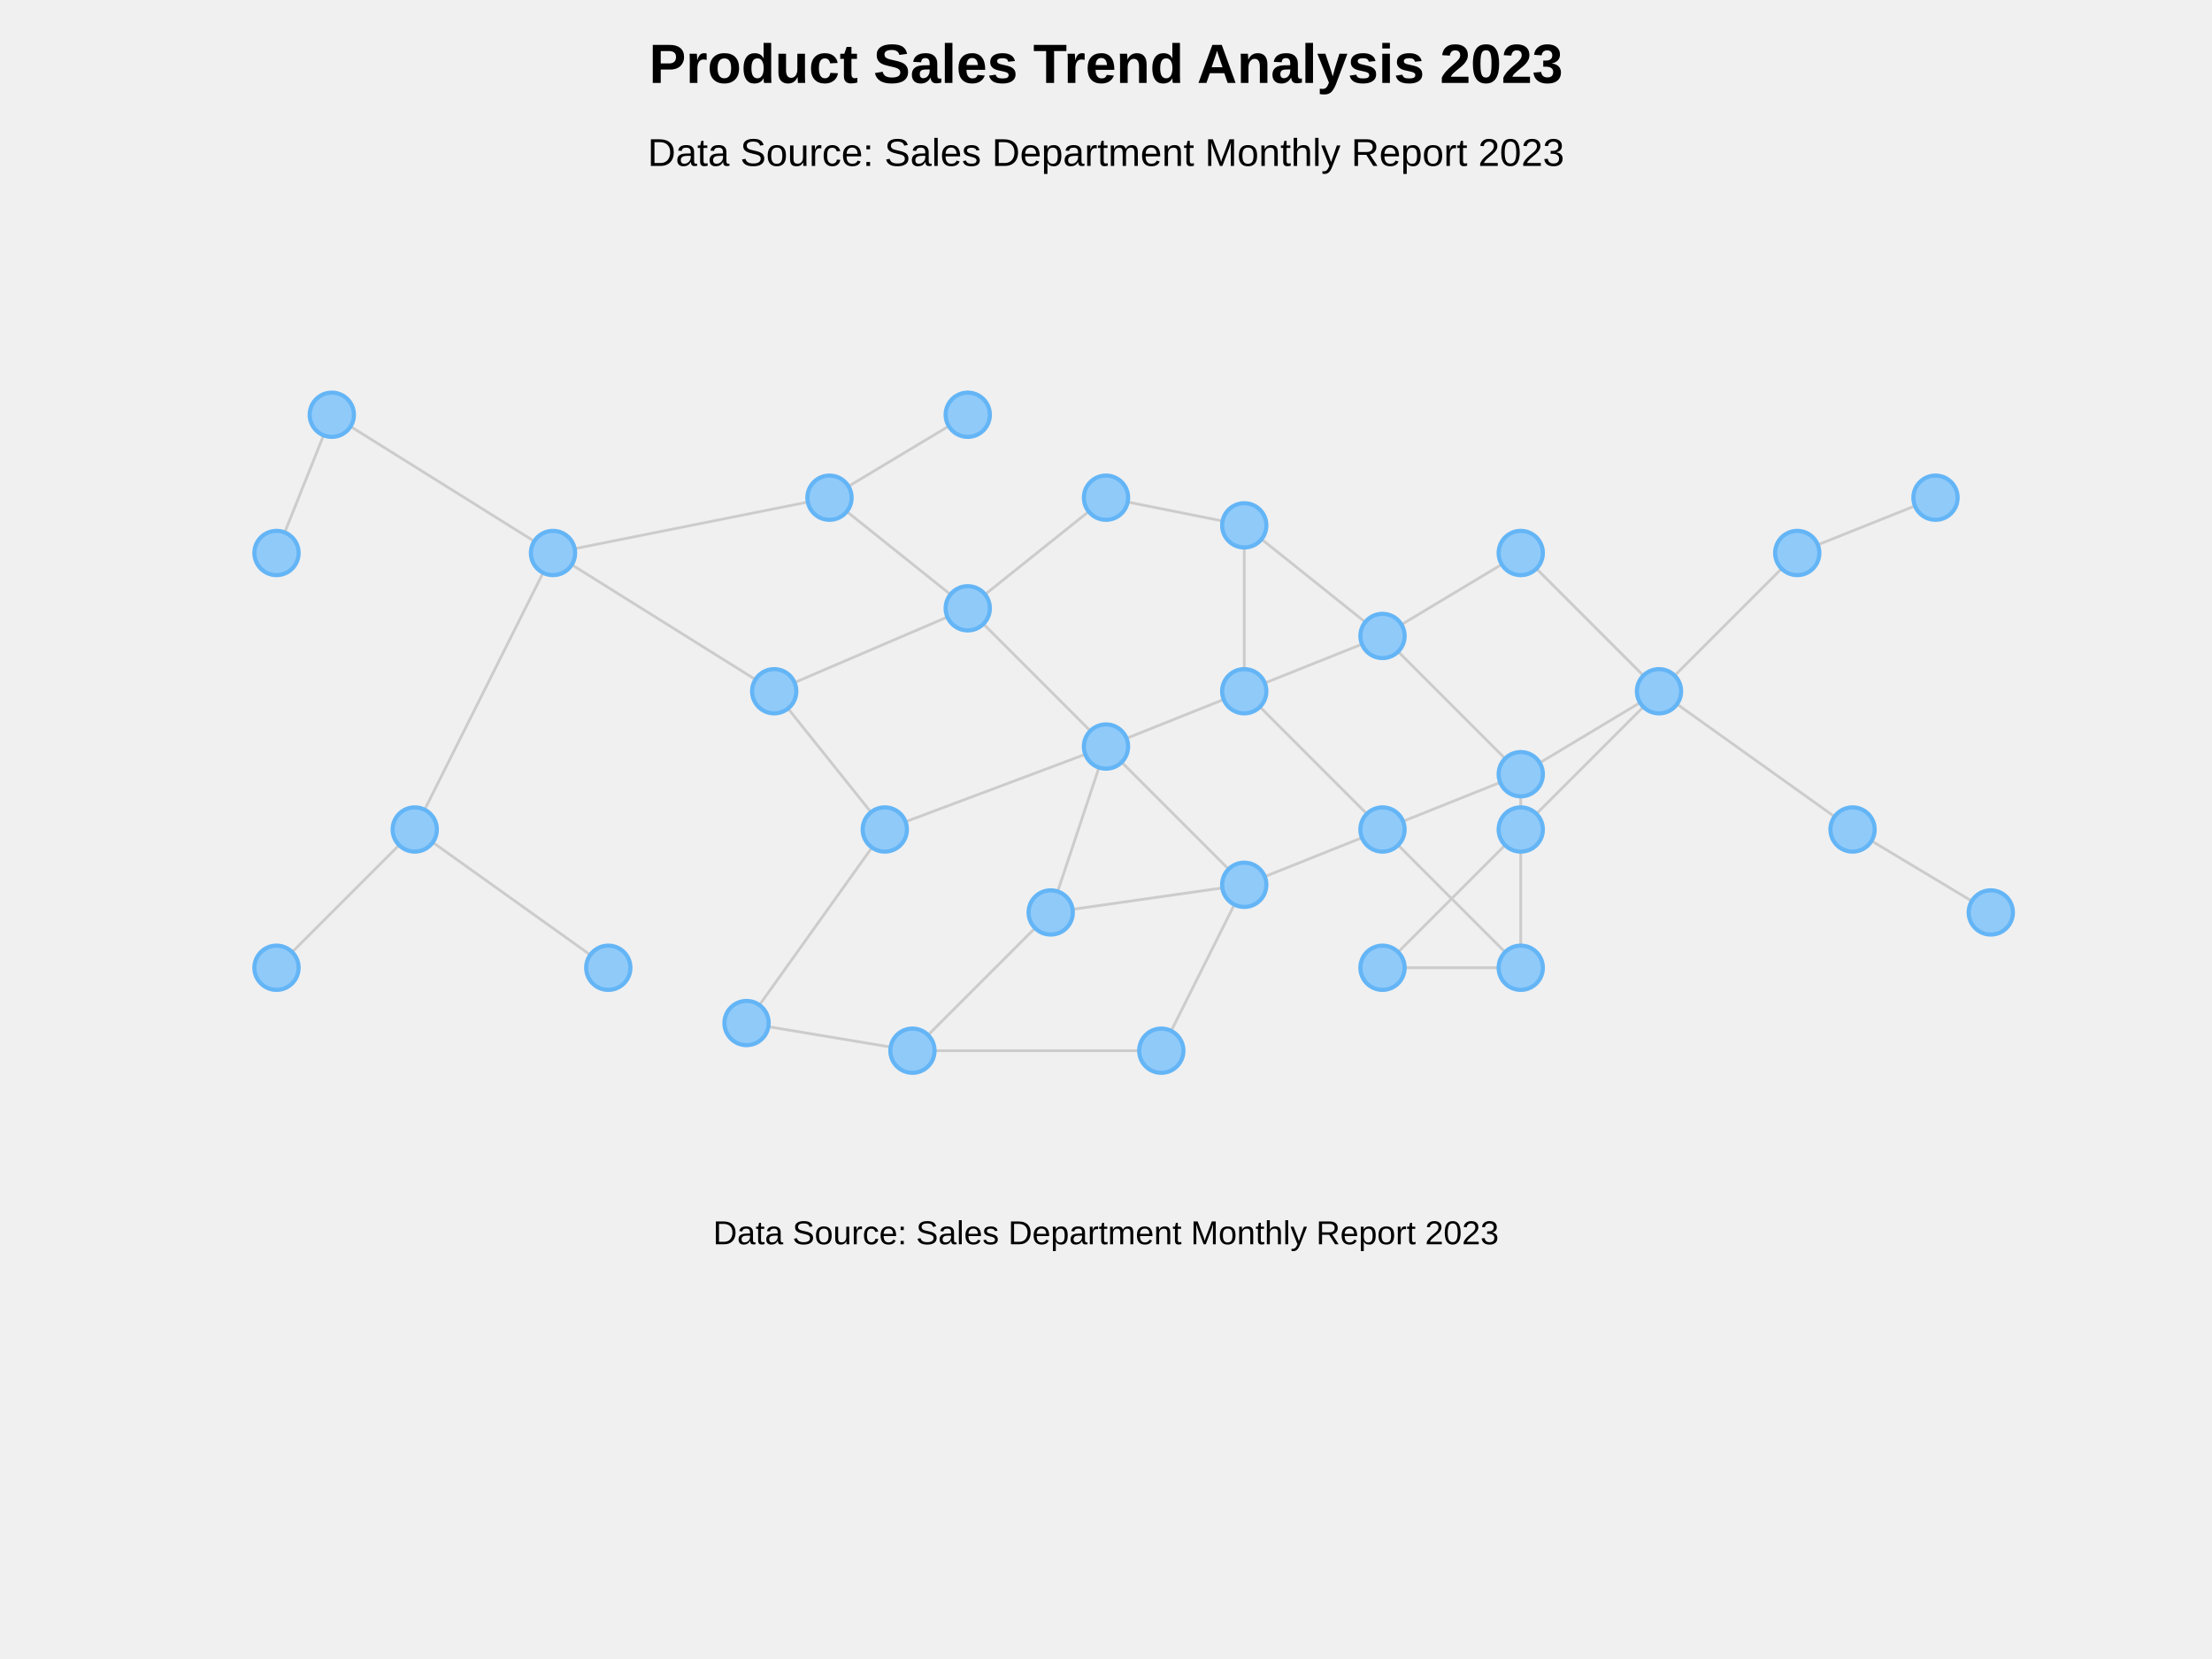
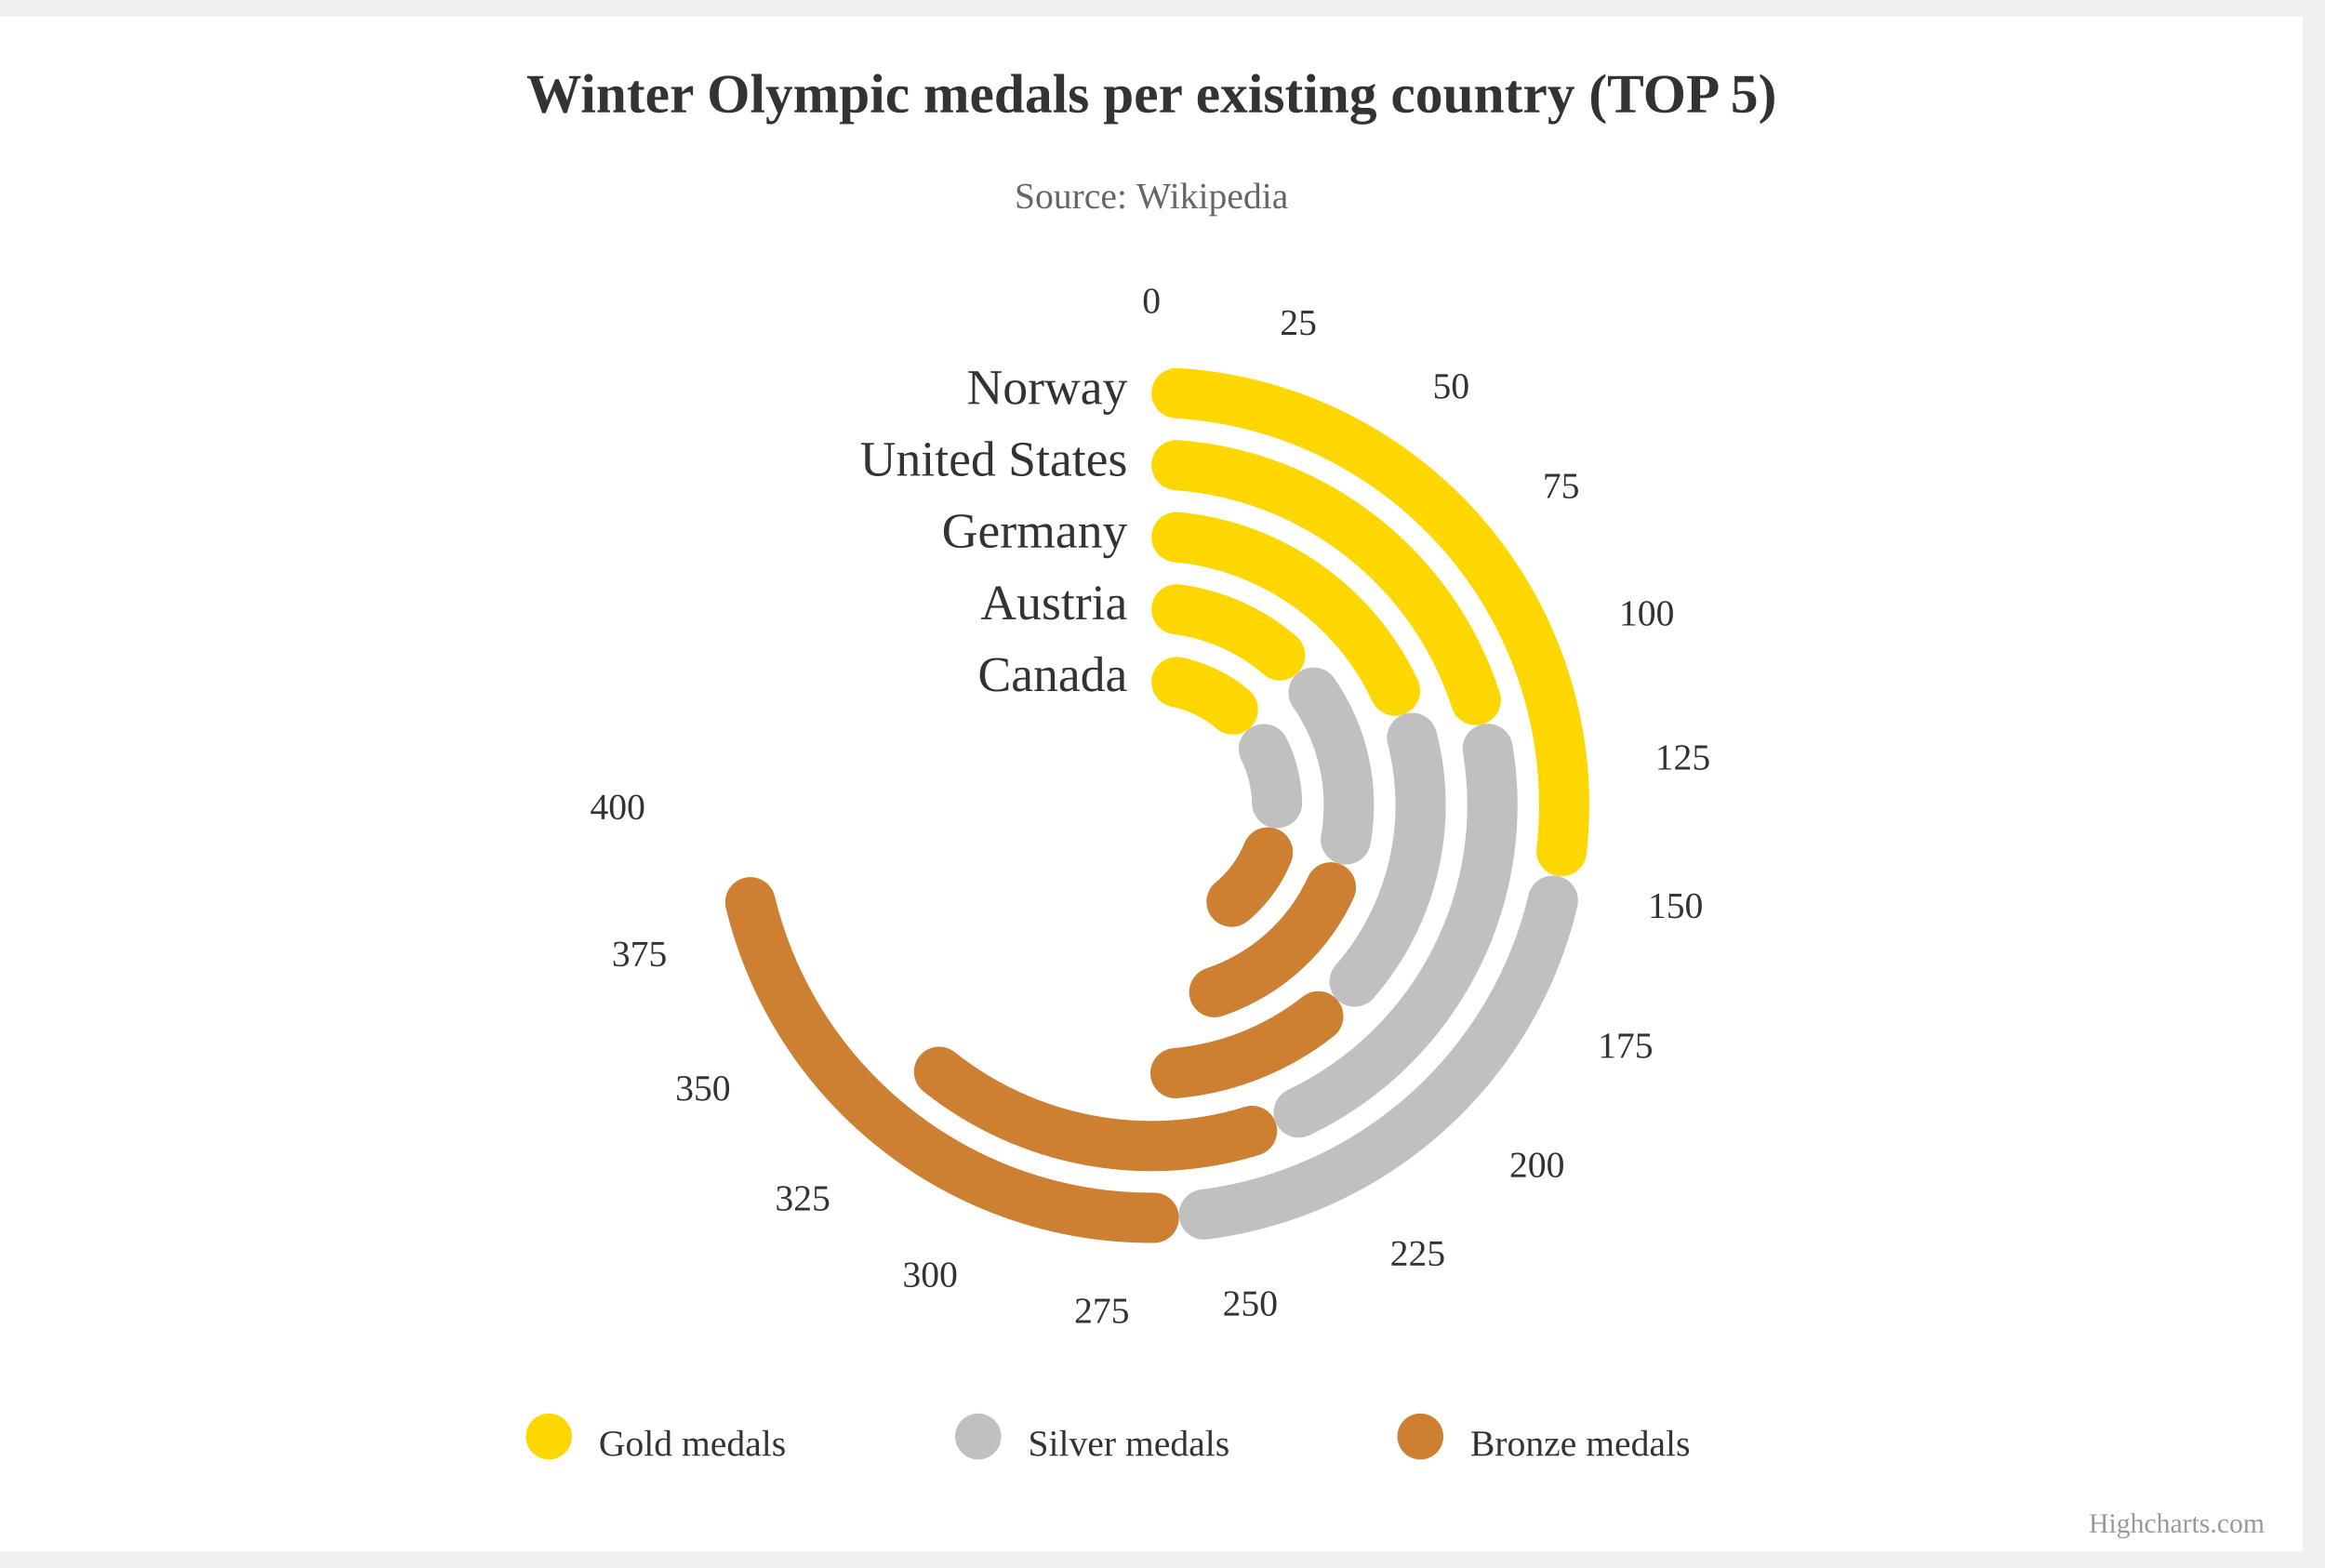
- <svg xmlns="http://www.w3.org/2000/svg" height="600" id="svg" tag_name="svg" version="1.1" width="800">
-   <text font-family="Arial" font-size="20" font-weight="bold" id="text_2" tag_name="svg/text_2" text-anchor="middle" x="400" y="30">
-     Product Sales Trend Analysis 2023
+ <svg xmlns="http://www.w3.org/2000/svg" aria-hidden="false" aria-label="Interactive chart" class="highcharts-root" height="400" style="font-family: -apple-system, BlinkMacSystemFont, ">Segoe UI", Roboto, Helvetica, Arial, "Apple Color Emoji", "Segoe UI Emoji", "Segoe UI Symbol", sans-serif; font-size: 1rem;" version="1.1" viewBox="0 0 600 400" width="600" id="svg" tag_name="svg"&gt;
+   <defs aria-hidden="true" id="defs" tag_name="svg/defs">
+     <filter id="filter" tag_name="svg/defs/filter">
+       <fedropshadow dx="1" dy="1" flood-color="#000000" flood-opacity="0.75" id="fedropshadow" stdDeviation="2.5" tag_name="svg/defs/filter/fedropshadow" />
+     </filter>
+     <clippath id="clipPath_3" tag_name="svg/defs/clipPath_3">
+       <rect fill="none" height="440.608" id="rect_7" tag_name="svg/defs/clipPath_3/rect_7" width="93.5" x="0" y="0" />
+     </clippath>
+     <clippath id="clipPath_2" tag_name="svg/defs/clipPath_2">
+       <path d="M 406.875 137.5 A 116.875 116.875 0 1 1 406.875 137.5 M 313.375 137.5 A 23.375 23.375 0 1 0 313.375 137.5" fill="none" id="path_43" tag_name="svg/defs/clipPath_2/path_43" />
+     </clippath>
+     <clippath id="clipPath_1" tag_name="svg/defs/clipPath_1">
+       <path d="M 406.875 137.5 A 116.875 116.875 0 1 1 406.875 137.5 M 313.375 137.5 A 23.375 23.375 0 1 0 313.375 137.5" fill="none" id="path_42" tag_name="svg/defs/clipPath_1/path_42" />
+     </clippath>
+     <clippath id="clipPath" tag_name="svg/defs/clipPath">
+       <path d="M 406.875 137.5 A 116.875 116.875 0 1 1 406.875 137.5 M 313.375 137.5 A 23.375 23.375 0 1 0 313.375 137.5" fill="none" id="path_41" tag_name="svg/defs/clipPath/path_41" />
+     </clippath>
+   </defs>
+   <rect aria-hidden="true" class="highcharts-background" fill="#ffffff" filter="none" height="400" id="rect_6" rx="0" ry="0" tag_name="svg/rect_6" width="600" x="0" y="0" />
+   <rect aria-hidden="true" class="highcharts-plot-background" fill="none" filter="none" height="275" id="rect_5" tag_name="svg/rect_5" width="580" x="10" y="68" />
+   <g aria-hidden="true" class="highcharts-pane-group" data-z-index="0" id="g_19" tag_name="svg/g_19" />
+   <g aria-hidden="true" class="highcharts-grid highcharts-xaxis-grid highcharts-radial-axis-grid" data-z-index="1" id="g_18" tag_name="svg/g_18">
+     <path class="highcharts-grid-line" d="M 300 107.325 A 98.175 98.175 0 1 1 201.825 205.5 M 300 205.5 A 0 0 0 1 0 300 205.5" data-z-index="1" fill="none" id="path_40" opacity="1" stroke="#e6e6e6" stroke-dasharray="none" stroke-width="0" tag_name="svg/g_18/path_40" />
+     <path class="highcharts-grid-line" d="M 300 126.025 A 79.475 79.475 0 1 1 220.525 205.5 M 300 205.5 A 0 0 0 1 0 300 205.5" data-z-index="1" fill="none" id="path_39" opacity="1" stroke="#e6e6e6" stroke-dasharray="none" stroke-width="0" tag_name="svg/g_18/path_39" />
+     <path class="highcharts-grid-line" d="M 300 144.725 A 60.775 60.775 0 1 1 239.225 205.5 M 300 205.5 A 0 0 0 1 0 300 205.5" data-z-index="1" fill="none" id="path_38" opacity="1" stroke="#e6e6e6" stroke-dasharray="none" stroke-width="0" tag_name="svg/g_18/path_38" />
+     <path class="highcharts-grid-line" d="M 300 163.425 A 42.075 42.075 0 1 1 257.925 205.5 M 300 205.5 A 0 0 0 1 0 300 205.5" data-z-index="1" fill="none" id="path_37" opacity="1" stroke="#e6e6e6" stroke-dasharray="none" stroke-width="0" tag_name="svg/g_18/path_37" />
+     <path class="highcharts-grid-line" d="M 300 182.125 A 23.375 23.375 0 1 1 276.625 205.5 M 300 205.5 A 0 0 0 1 0 300 205.5" data-z-index="1" fill="none" id="path_36" opacity="1" stroke="#e6e6e6" stroke-dasharray="none" stroke-width="0" tag_name="svg/g_18/path_36" />
+     <path class="highcharts-grid-line" d="M 300 182.125 A 23.375 23.375 0 1 1 276.625 205.5 M 300 205.5 A 0 0 0 1 0 300 205.5" data-z-index="1" fill="none" id="path_35" opacity="1" stroke="#e6e6e6" stroke-dasharray="none" stroke-width="0" tag_name="svg/g_18/path_35" />
+     <path class="highcharts-grid-line" d="M 300 88.625 A 116.875 116.875 0 1 1 183.125 205.5 M 300 205.5 A 0 0 0 1 0 300 205.5" data-z-index="1" fill="none" id="path_34" opacity="1" stroke="#e6e6e6" stroke-dasharray="none" stroke-width="0" tag_name="svg/g_18/path_34" />
+   </g>
+   <g aria-hidden="true" class="highcharts-grid highcharts-yaxis-grid highcharts-radial-axis-grid" data-z-index="1" id="g_17" tag_name="svg/g_17">
+     <path class="highcharts-grid-line" d="M 300 182.125 L 300 88.625" data-z-index="1" fill="none" id="path_33" opacity="1" stroke="#e6e6e6" stroke-dasharray="none" stroke-width="0" tag_name="svg/g_17/path_33" />
+     <path class="highcharts-grid-line" d="M 306.785 183.132 L 333.927 93.658" data-z-index="1" fill="none" id="path_32" opacity="1" stroke="#e6e6e6" stroke-dasharray="none" stroke-width="0" tag_name="svg/g_17/path_32" />
+     <path class="highcharts-grid-line" d="M 312.986 186.064 L 364.932 108.322" data-z-index="1" fill="none" id="path_31" opacity="1" stroke="#e6e6e6" stroke-dasharray="none" stroke-width="0" tag_name="svg/g_17/path_31" />
+     <path class="highcharts-grid-line" d="M 318.069 190.671 L 390.346 131.355" data-z-index="1" fill="none" id="path_30" opacity="1" stroke="#e6e6e6" stroke-dasharray="none" stroke-width="0" tag_name="svg/g_17/path_30" />
+     <path class="highcharts-grid-line" d="M 321.596 196.555 L 407.978 160.774" data-z-index="1" fill="none" id="path_29" opacity="1" stroke="#e6e6e6" stroke-dasharray="none" stroke-width="0" tag_name="svg/g_17/path_29" />
+     <path class="highcharts-grid-line" d="M 323.262 203.209 L 416.312 194.044" data-z-index="1" fill="none" id="path_28" opacity="1" stroke="#e6e6e6" stroke-dasharray="none" stroke-width="0" tag_name="svg/g_17/path_28" />
+     <path class="highcharts-grid-line" d="M 322.926 210.06 L 414.629 228.301" data-z-index="1" fill="none" id="path_27" opacity="1" stroke="#e6e6e6" stroke-dasharray="none" stroke-width="0" tag_name="svg/g_17/path_27" />
+     <path class="highcharts-grid-line" d="M 320.615 216.519 L 403.075 260.594" data-z-index="1" fill="none" id="path_26" opacity="1" stroke="#e6e6e6" stroke-dasharray="none" stroke-width="0" tag_name="svg/g_17/path_26" />
+     <path class="highcharts-grid-line" d="M 316.529 222.029 L 382.643 288.143" data-z-index="1" fill="none" id="path_25" opacity="1" stroke="#e6e6e6" stroke-dasharray="none" stroke-width="0" tag_name="svg/g_17/path_25" />
+     <path class="highcharts-grid-line" d="M 311.019 226.115 L 355.094 308.575" data-z-index="1" fill="none" id="path_24" opacity="1" stroke="#e6e6e6" stroke-dasharray="none" stroke-width="0" tag_name="svg/g_17/path_24" />
+     <path class="highcharts-grid-line" d="M 304.56 228.426 L 322.801 320.129" data-z-index="1" fill="none" id="path_23" opacity="1" stroke="#e6e6e6" stroke-dasharray="none" stroke-width="0" tag_name="svg/g_17/path_23" />
+     <path class="highcharts-grid-line" d="M 297.709 228.762 L 288.544 321.812" data-z-index="1" fill="none" id="path_22" opacity="1" stroke="#e6e6e6" stroke-dasharray="none" stroke-width="0" tag_name="svg/g_17/path_22" />
+     <path class="highcharts-grid-line" d="M 291.055 227.096 L 255.274 313.478" data-z-index="1" fill="none" id="path_21" opacity="1" stroke="#e6e6e6" stroke-dasharray="none" stroke-width="0" tag_name="svg/g_17/path_21" />
+     <path class="highcharts-grid-line" d="M 285.171 223.569 L 225.855 295.846" data-z-index="1" fill="none" id="path_20" opacity="1" stroke="#e6e6e6" stroke-dasharray="none" stroke-width="0" tag_name="svg/g_17/path_20" />
+     <path class="highcharts-grid-line" d="M 280.564 218.486 L 202.822 270.432" data-z-index="1" fill="none" id="path_19" opacity="1" stroke="#e6e6e6" stroke-dasharray="none" stroke-width="0" tag_name="svg/g_17/path_19" />
+     <path class="highcharts-grid-line" d="M 277.632 212.285 L 188.158 239.427" data-z-index="1" fill="none" id="path_18" opacity="1" stroke="#e6e6e6" stroke-dasharray="none" stroke-width="0" tag_name="svg/g_17/path_18" />
+     <path class="highcharts-grid-line" d="M 276.625 205.5 L 183.125 205.5" data-z-index="1" fill="none" id="path_17" opacity="1" stroke="#e6e6e6" stroke-dasharray="none" stroke-width="0" tag_name="svg/g_17/path_17" />
+   </g>
+   <rect aria-hidden="true" class="highcharts-plot-border" data-z-index="1" fill="none" height="275" id="rect_4" stroke="#cccccc" stroke-width="0" tag_name="svg/rect_4" width="580" x="10" y="68" />
+   <g aria-hidden="true" class="highcharts-axis highcharts-xaxis highcharts-radial-axis" data-z-index="2" id="g_16" tag_name="svg/g_16">
+     <path class="highcharts-axis-line" d="M 300 182.125 L 300 88.625" data-z-index="7" fill="none" id="path_16" stroke="#333333" stroke-width="0" tag_name="svg/g_16/path_16" />
+   </g>
+   <g aria-hidden="true" class="highcharts-axis highcharts-yaxis highcharts-radial-axis" data-z-index="2" id="g_15" tag_name="svg/g_15">
+     <path class="highcharts-axis-line" d="M 300 88.625 A 116.875 116.875 0 1 1 183.125 205.5 M 300 205.5 A 0 0 0 1 0 300 205.5" data-z-index="7" fill="none" id="path_15" stroke="#333333" stroke-width="0" tag_name="svg/g_15/path_15" />
+   </g>
+   <g aria-hidden="false" class="highcharts-series-group" data-z-index="3" filter="none" id="g_8" tag_name="svg/g_8">
+     <g aria-hidden="false" aria-label="Gold medals, bar series 1 of 3 with 5 bars." class="highcharts-series highcharts-series-0 highcharts-column-series highcharts-color-0" clip-path="url(#highcharts-h7b1ipc-47)" data-z-index="0.1" id="g_14" opacity="1" role="region" style="outline: none;" tabindex="-1" tag_name="svg/g_8/g_14" transform="translate(10,68) scale(1 1)">
+       <path aria-label="Norway , 148. Gold medals." class="highcharts-point highcharts-color-0" d="M 290 30.174 A 6.545 6.545 0 0 1 296.943 23.642 A 114.07 114.07 0 0 1 403.357 150.236 A 6.545 6.545 0 0 1 395.727 155.952 L 395.727 155.952 A 6.545 6.545 0 0 1 390.349 148.774 A 100.98 100.98 0 0 0 296.147 36.707 A 6.545 6.545 0 0 1 290 30.174 Z" fill="#FFD700" filter="none" id="path_14" opacity="1" role="img" stroke="#ffffff" stroke-width="0" style="outline: none;" tabindex="-1" tag_name="svg/g_8/g_14/path_14" />
+       <path aria-label="United States , 113. Gold medals." class="highcharts-point highcharts-color-0" d="M 290 48.916 A 6.545 6.545 0 0 1 297.027 42.389 A 95.37 95.37 0 0 1 380.728 108.107 A 6.545 6.545 0 0 1 376.054 116.482 L 376.054 116.482 A 6.545 6.545 0 0 1 368.275 112.142 A 82.28 82.28 0 0 0 296.063 55.444 A 6.545 6.545 0 0 1 290 48.916 Z" fill="#FFD700" filter="none" id="path_13" opacity="1" role="img" stroke="#ffffff" stroke-width="0" style="outline: none;" tabindex="-1" tag_name="svg/g_8/g_14/path_13" />
+       <path aria-label="Germany , 104. Gold medals." class="highcharts-point highcharts-color-0" d="M 290 67.681 A 6.545 6.545 0 0 1 297.156 61.165 A 76.67 76.67 0 0 1 359.398 104.91 A 6.545 6.545 0 0 1 355.691 113.85 L 355.691 113.85 A 6.545 6.545 0 0 1 347.55 110.474 A 63.58 63.58 0 0 0 295.934 74.198 A 6.545 6.545 0 0 1 290 67.681 Z" fill="#FFD700" filter="none" id="path_12" opacity="1" role="img" stroke="#ffffff" stroke-width="0" style="outline: none;" tabindex="-1" tag_name="svg/g_8/g_14/path_12" />
+       <path aria-label="Austria , 71. Gold medals." class="highcharts-point highcharts-color-0" d="M 290 86.493 A 6.545 6.545 0 0 1 297.378 80.001 A 57.97 57.97 0 0 1 327.735 93.494 A 6.545 6.545 0 0 1 327.861 103.32 L 327.861 103.32 A 6.545 6.545 0 0 1 319.214 103.431 A 44.88 44.88 0 0 0 295.712 92.985 A 6.545 6.545 0 0 1 290 86.493 Z" fill="#FFD700" filter="none" id="path_11" opacity="1" role="img" stroke="#ffffff" stroke-width="0" style="outline: none;" tabindex="-1" tag_name="svg/g_8/g_14/path_11" />
+       <path aria-label="Canada , 77. Gold medals." class="highcharts-point highcharts-color-0" d="M 290 105.436 A 6.545 6.545 0 0 1 297.854 99.023 A 39.27 39.27 0 0 1 315.472 107.611 A 6.545 6.545 0 0 1 315.258 117.749 L 315.258 117.749 A 6.545 6.545 0 0 1 306.981 117.574 A 26.18 26.18 0 0 0 295.236 111.849 A 6.545 6.545 0 0 1 290 105.436 Z" fill="#FFD700" filter="none" id="path_10" opacity="1" role="img" stroke="#ffffff" stroke-width="0" style="outline: none;" tabindex="-1" tag_name="svg/g_8/g_14/path_10" />
+     </g>
+     <g aria-hidden="true" class="highcharts-markers highcharts-series-0 highcharts-column-series highcharts-color-0" clip-path="none" data-z-index="0.1" id="g_13" opacity="1" tag_name="svg/g_8/g_13" transform="translate(10,68) scale(1 1)" />
+     <g aria-hidden="false" aria-label="Silver medals, bar series 2 of 3 with 5 bars." class="highcharts-series highcharts-series-1 highcharts-column-series highcharts-color-1" clip-path="url(#highcharts-h7b1ipc-53)" data-z-index="0.1" id="g_12" opacity="1" role="region" style="outline: none;" tabindex="-1" tag_name="svg/g_8/g_12" transform="translate(10,68) scale(1 1)">
+       <path aria-label="Norway , 113. Silver medals." class="highcharts-point highcharts-color-1" d="M 395.727 155.952 A 6.545 6.545 0 0 1 400.969 163.916 A 114.07 114.07 0 0 1 304.523 250.642 A 6.545 6.545 0 0 1 297.16 244.587 L 297.16 244.587 A 6.545 6.545 0 0 1 302.857 237.658 A 100.98 100.98 0 0 0 388.235 160.884 A 6.545 6.545 0 0 1 395.727 155.952 Z" fill="#C0C0C0" filter="none" id="path_9" opacity="1" role="img" stroke="#ffffff" stroke-width="0" style="outline: none;" tabindex="-1" tag_name="svg/g_8/g_12/path_9" />
+       <path aria-label="United States , 122. Silver medals." class="highcharts-point highcharts-color-1" d="M 376.054 116.482 A 6.545 6.545 0 0 1 384.062 121.76 A 95.37 95.37 0 0 1 331.209 223.507 A 6.545 6.545 0 0 1 322.286 219.99 L 322.286 219.99 A 6.545 6.545 0 0 1 325.553 211.702 A 82.28 82.28 0 0 0 371.152 123.921 A 6.545 6.545 0 0 1 376.054 116.482 Z" fill="#C0C0C0" filter="none" id="path_8" opacity="1" role="img" stroke="#ffffff" stroke-width="0" style="outline: none;" tabindex="-1" tag_name="svg/g_8/g_12/path_8" />
+       <path aria-label="Germany , 98. Silver medals." class="highcharts-point highcharts-color-1" d="M 355.691 113.85 A 6.545 6.545 0 0 1 364.246 118.375 A 76.67 76.67 0 0 1 347.868 187.795 A 6.545 6.545 0 0 1 338.193 188.019 L 338.193 188.019 A 6.545 6.545 0 0 1 337.988 179.208 A 63.58 63.58 0 0 0 351.57 121.64 A 6.545 6.545 0 0 1 355.691 113.85 Z" fill="#C0C0C0" filter="none" id="path_7" opacity="1" role="img" stroke="#ffffff" stroke-width="0" style="outline: none;" tabindex="-1" tag_name="svg/g_8/g_12/path_7" />
+       <path aria-label="Austria , 88. Silver medals." class="highcharts-point highcharts-color-1" d="M 327.861 103.32 A 6.545 6.545 0 0 1 337.623 104.446 A 57.97 57.97 0 0 1 347.087 147.579 A 6.545 6.545 0 0 1 338.693 152.689 L 338.693 152.689 A 6.545 6.545 0 0 1 334.196 145.303 A 44.88 44.88 0 0 0 326.87 111.91 A 6.545 6.545 0 0 1 327.861 103.32 Z" fill="#C0C0C0" filter="none" id="path_6" opacity="1" role="img" stroke="#ffffff" stroke-width="0" style="outline: none;" tabindex="-1" tag_name="svg/g_8/g_12/path_6" />
+       <path aria-label="Canada , 72. Silver medals." class="highcharts-point highcharts-color-1" d="M 315.258 117.749 A 6.545 6.545 0 0 1 325.148 119.985 A 39.27 39.27 0 0 1 329.264 136.841 A 6.545 6.545 0 0 1 321.519 143.384 L 321.519 143.384 A 6.545 6.545 0 0 1 316.176 137.06 A 26.18 26.18 0 0 0 313.432 125.823 A 6.545 6.545 0 0 1 315.258 117.749 Z" fill="#C0C0C0" filter="none" id="path_5" opacity="1" role="img" stroke="#ffffff" stroke-width="0" style="outline: none;" tabindex="-1" tag_name="svg/g_8/g_12/path_5" />
+     </g>
+     <g aria-hidden="true" class="highcharts-markers highcharts-series-1 highcharts-column-series highcharts-color-1" clip-path="none" data-z-index="0.1" id="g_11" opacity="1" tag_name="svg/g_8/g_11" transform="translate(10,68) scale(1 1)" />
+     <g aria-hidden="false" aria-label="Bronze medals, bar series 3 of 3 with 5 bars." class="highcharts-series highcharts-series-2 highcharts-column-series highcharts-color-2" clip-path="url(#highcharts-h7b1ipc-59)" data-z-index="0.1" id="g_10" opacity="1" role="region" style="outline: none;" tabindex="-1" tag_name="svg/g_8/g_10" transform="translate(10,68) scale(1 1)">
+       <path aria-label="Norway , 124. Bronze medals." class="highcharts-point highcharts-color-2" d="M 297.16 244.587 A 6.545 6.545 0 0 1 290.667 251.568 A 114.07 114.07 0 0 1 179.135 164.351 A 6.545 6.545 0 0 1 184.346 156.367 L 184.346 156.367 A 6.545 6.545 0 0 1 191.857 161.27 A 100.98 100.98 0 0 0 290.591 238.478 A 6.545 6.545 0 0 1 297.16 244.587 Z" fill="#CD7F32" filter="none" id="path_4" opacity="1" role="img" stroke="#ffffff" stroke-width="0" style="outline: none;" tabindex="-1" tag_name="svg/g_8/g_10/path_4" />
+       <path aria-label="United States , 95. Bronze medals." class="highcharts-point highcharts-color-2" d="M 322.286 219.99 A 6.545 6.545 0 0 1 318.121 228.63 A 95.37 95.37 0 0 1 230.599 212.112 A 6.545 6.545 0 0 1 229.869 202.549 L 229.869 202.549 A 6.545 6.545 0 0 1 238.752 201.871 A 82.28 82.28 0 0 0 314.261 216.122 A 6.545 6.545 0 0 1 322.286 219.99 Z" fill="#CD7F32" filter="none" id="path_3" opacity="1" role="img" stroke="#ffffff" stroke-width="0" style="outline: none;" tabindex="-1" tag_name="svg/g_8/g_10/path_3" />
+       <path aria-label="Germany , 65. Bronze medals." class="highcharts-point highcharts-color-2" d="M 338.193 188.019 A 6.545 6.545 0 0 1 337.513 197.673 A 76.67 76.67 0 0 1 296.856 213.863 A 6.545 6.545 0 0 1 289.726 207.318 L 289.726 207.318 A 6.545 6.545 0 0 1 295.686 200.825 A 63.58 63.58 0 0 0 329.401 187.4 A 6.545 6.545 0 0 1 338.193 188.019 Z" fill="#CD7F32" filter="none" id="path_2" opacity="1" role="img" stroke="#ffffff" stroke-width="0" style="outline: none;" tabindex="-1" tag_name="svg/g_8/g_10/path_2" />
+       <path aria-label="Austria , 91. Bronze medals." class="highcharts-point highcharts-color-2" d="M 338.693 152.689 A 6.545 6.545 0 0 1 342.693 161.666 A 57.97 57.97 0 0 1 308.454 192.454 A 6.545 6.545 0 0 1 299.951 187.527 L 299.951 187.527 A 6.545 6.545 0 0 1 304.287 180.045 A 44.88 44.88 0 0 0 330.794 156.209 A 6.545 6.545 0 0 1 338.693 152.689 Z" fill="#CD7F32" filter="none" id="path_1" opacity="1" role="img" stroke="#ffffff" stroke-width="0" style="outline: none;" tabindex="-1" tag_name="svg/g_8/g_10/path_1" />
+       <path aria-label="Canada , 76. Bronze medals." class="highcharts-point highcharts-color-2" d="M 321.519 143.384 A 6.545 6.545 0 0 1 326.382 152.282 A 39.27 39.27 0 0 1 315.064 167.731 A 6.545 6.545 0 0 1 305.115 165.778 L 305.115 165.778 A 6.545 6.545 0 0 1 306.71 157.654 A 26.18 26.18 0 0 0 314.254 147.355 A 6.545 6.545 0 0 1 321.519 143.384 Z" fill="#CD7F32" filter="none" id="path" opacity="1" role="img" stroke="#ffffff" stroke-width="0" style="outline: none;" tabindex="-1" tag_name="svg/g_8/g_10/path" />
+     </g>
+     <g aria-hidden="true" class="highcharts-markers highcharts-series-2 highcharts-column-series highcharts-color-2" clip-path="none" data-z-index="0.1" id="g_9" opacity="1" tag_name="svg/g_8/g_9" transform="translate(10,68) scale(1 1)" />
+   </g>
+   <text aria-hidden="true" class="highcharts-title" data-z-index="4" id="text_29" style="font-size: 1.2em; color: rgb(51, 51, 51); font-weight: bold; fill: rgb(51, 51, 51);" tag_name="svg/text_29" text-anchor="middle" transform="translate(0,0) scale(1 1)" transform-origin="246.181 22" x="300" y="25">
+     Winter Olympic medals per existing country (TOP 5)
  </text>
-   <text font-family="Arial" font-size="14" id="text_1" tag_name="svg/text_1" text-anchor="middle" x="400" y="60">
-     Data Source: Sales Department Monthly Report 2023
+   <text aria-hidden="true" class="highcharts-subtitle" data-z-index="4" id="text_28" style="color: rgb(102, 102, 102); font-size: 0.8em; fill: rgb(102, 102, 102);" tag_name="svg/text_28" text-anchor="middle" transform="translate(0,0) scale(1 1)" transform-origin="60.469 15" x="300" y="50">
+     Source:
+     <a id="a" tag_name="svg/text_28/a">
+       <tspan id="tspan_10" tag_name="svg/text_28/a/tspan_10">
+         Wikipedia
+       </tspan>
+     </a>
  </text>
-   <line id="line_42" stroke="#cccccc" stroke-width="1" tag_name="svg/line_42" x1="200" x2="280" y1="200" y2="250" />
-   <line id="line_41" stroke="#cccccc" stroke-width="1" tag_name="svg/line_41" x1="200" x2="150" y1="200" y2="300" />
-   <line id="line_40" stroke="#cccccc" stroke-width="1" tag_name="svg/line_40" x1="200" x2="300" y1="200" y2="180" />
-   <line id="line_39" stroke="#cccccc" stroke-width="1" tag_name="svg/line_39" x1="280" x2="350" y1="250" y2="220" />
-   <line id="line_38" stroke="#cccccc" stroke-width="1" tag_name="svg/line_38" x1="280" x2="320" y1="250" y2="300" />
-   <line id="line_37" stroke="#cccccc" stroke-width="1" tag_name="svg/line_37" x1="150" x2="100" y1="300" y2="350" />
-   <line id="line_36" stroke="#cccccc" stroke-width="1" tag_name="svg/line_36" x1="150" x2="220" y1="300" y2="350" />
-   <line id="line_35" stroke="#cccccc" stroke-width="1" tag_name="svg/line_35" x1="300" x2="350" y1="180" y2="150" />
-   <line id="line_34" stroke="#cccccc" stroke-width="1" tag_name="svg/line_34" x1="300" x2="350" y1="180" y2="220" />
-   <line id="line_33" stroke="#cccccc" stroke-width="1" tag_name="svg/line_33" x1="350" x2="400" y1="220" y2="180" />
-   <line id="line_32" stroke="#cccccc" stroke-width="1" tag_name="svg/line_32" x1="350" x2="400" y1="220" y2="270" />
-   <line id="line_31" stroke="#cccccc" stroke-width="1" tag_name="svg/line_31" x1="320" x2="400" y1="300" y2="270" />
-   <line id="line_30" stroke="#cccccc" stroke-width="1" tag_name="svg/line_30" x1="320" x2="270" y1="300" y2="370" />
-   <line id="line_29" stroke="#cccccc" stroke-width="1" tag_name="svg/line_29" x1="600" x2="650" y1="250" y2="200" />
-   <line id="line_28" stroke="#cccccc" stroke-width="1" tag_name="svg/line_28" x1="600" x2="550" y1="250" y2="300" />
-   <line id="line_27" stroke="#cccccc" stroke-width="1" tag_name="svg/line_27" x1="600" x2="670" y1="250" y2="300" />
-   <line id="line_26" stroke="#cccccc" stroke-width="1" tag_name="svg/line_26" x1="650" x2="700" y1="200" y2="180" />
-   <line id="line_25" stroke="#cccccc" stroke-width="1" tag_name="svg/line_25" x1="550" x2="500" y1="300" y2="350" />
-   <line id="line_24" stroke="#cccccc" stroke-width="1" tag_name="svg/line_24" x1="670" x2="720" y1="300" y2="330" />
-   <line id="line_23" stroke="#cccccc" stroke-width="1" tag_name="svg/line_23" x1="400" x2="450" y1="270" y2="250" />
-   <line id="line_22" stroke="#cccccc" stroke-width="1" tag_name="svg/line_22" x1="400" x2="380" y1="270" y2="330" />
-   <line id="line_21" stroke="#cccccc" stroke-width="1" tag_name="svg/line_21" x1="400" x2="450" y1="270" y2="320" />
-   <line id="line_20" stroke="#cccccc" stroke-width="1" tag_name="svg/line_20" x1="450" x2="500" y1="250" y2="230" />
-   <line id="line_19" stroke="#cccccc" stroke-width="1" tag_name="svg/line_19" x1="450" x2="450" y1="250" y2="190" />
-   <line id="line_18" stroke="#cccccc" stroke-width="1" tag_name="svg/line_18" x1="450" x2="500" y1="250" y2="300" />
-   <line id="line_17" stroke="#cccccc" stroke-width="1" tag_name="svg/line_17" x1="380" x2="450" y1="330" y2="320" />
-   <line id="line_16" stroke="#cccccc" stroke-width="1" tag_name="svg/line_16" x1="380" x2="330" y1="330" y2="380" />
-   <line id="line_15" stroke="#cccccc" stroke-width="1" tag_name="svg/line_15" x1="450" x2="500" y1="320" y2="300" />
-   <line id="line_14" stroke="#cccccc" stroke-width="1" tag_name="svg/line_14" x1="450" x2="420" y1="320" y2="380" />
-   <line id="line_13" stroke="#cccccc" stroke-width="1" tag_name="svg/line_13" x1="500" x2="550" y1="230" y2="200" />
-   <line id="line_12" stroke="#cccccc" stroke-width="1" tag_name="svg/line_12" x1="500" x2="450" y1="230" y2="190" />
-   <line id="line_11" stroke="#cccccc" stroke-width="1" tag_name="svg/line_11" x1="500" x2="550" y1="230" y2="280" />
-   <line id="line_10" stroke="#cccccc" stroke-width="1" tag_name="svg/line_10" x1="500" x2="550" y1="300" y2="280" />
-   <line id="line_9" stroke="#cccccc" stroke-width="1" tag_name="svg/line_9" x1="500" x2="550" y1="300" y2="350" />
-   <line id="line_8" stroke="#cccccc" stroke-width="1" tag_name="svg/line_8" x1="550" x2="600" y1="200" y2="250" />
-   <line id="line_7" stroke="#cccccc" stroke-width="1" tag_name="svg/line_7" x1="550" x2="550" y1="280" y2="350" />
-   <line id="line_6" stroke="#cccccc" stroke-width="1" tag_name="svg/line_6" x1="550" x2="600" y1="280" y2="250" />
-   <line id="line_5" stroke="#cccccc" stroke-width="1" tag_name="svg/line_5" x1="400" x2="450" y1="180" y2="190" />
-   <line id="line_4" stroke="#cccccc" stroke-width="1" tag_name="svg/line_4" x1="550" x2="500" y1="350" y2="350" />
-   <line id="line_3" stroke="#cccccc" stroke-width="1" tag_name="svg/line_3" x1="270" x2="330" y1="370" y2="380" />
-   <line id="line_2" stroke="#cccccc" stroke-width="1" tag_name="svg/line_2" x1="330" x2="420" y1="380" y2="380" />
-   <line id="line_1" stroke="#cccccc" stroke-width="1" tag_name="svg/line_1" x1="120" x2="200" y1="150" y2="200" />
-   <line id="line" stroke="#cccccc" stroke-width="1" tag_name="svg/line" x1="120" x2="100" y1="150" y2="200" />
-   <circle cx="200" cy="200" fill="#90caf9" id="circle_31" r="8" stroke="#64b5f6" stroke-width="1.5" tag_name="svg/circle_31" />
-   <circle cx="150" cy="300" fill="#90caf9" id="circle_30" r="8" stroke="#64b5f6" stroke-width="1.5" tag_name="svg/circle_30" />
-   <circle cx="280" cy="250" fill="#90caf9" id="circle_29" r="8" stroke="#64b5f6" stroke-width="1.5" tag_name="svg/circle_29" />
-   <circle cx="300" cy="180" fill="#90caf9" id="circle_28" r="8" stroke="#64b5f6" stroke-width="1.5" tag_name="svg/circle_28" />
-   <circle cx="350" cy="150" fill="#90caf9" id="circle_27" r="8" stroke="#64b5f6" stroke-width="1.5" tag_name="svg/circle_27" />
-   <circle cx="350" cy="220" fill="#90caf9" id="circle_26" r="8" stroke="#64b5f6" stroke-width="1.5" tag_name="svg/circle_26" />
-   <circle cx="400" cy="180" fill="#90caf9" id="circle_25" r="8" stroke="#64b5f6" stroke-width="1.5" tag_name="svg/circle_25" />
-   <circle cx="320" cy="300" fill="#90caf9" id="circle_24" r="8" stroke="#64b5f6" stroke-width="1.5" tag_name="svg/circle_24" />
-   <circle cx="100" cy="350" fill="#90caf9" id="circle_23" r="8" stroke="#64b5f6" stroke-width="1.5" tag_name="svg/circle_23" />
-   <circle cx="220" cy="350" fill="#90caf9" id="circle_22" r="8" stroke="#64b5f6" stroke-width="1.5" tag_name="svg/circle_22" />
-   <circle cx="270" cy="370" fill="#90caf9" id="circle_21" r="8" stroke="#64b5f6" stroke-width="1.5" tag_name="svg/circle_21" />
-   <circle cx="330" cy="380" fill="#90caf9" id="circle_20" r="8" stroke="#64b5f6" stroke-width="1.5" tag_name="svg/circle_20" />
-   <circle cx="420" cy="380" fill="#90caf9" id="circle_19" r="8" stroke="#64b5f6" stroke-width="1.5" tag_name="svg/circle_19" />
-   <circle cx="600" cy="250" fill="#90caf9" id="circle_18" r="8" stroke="#64b5f6" stroke-width="1.5" tag_name="svg/circle_18" />
-   <circle cx="650" cy="200" fill="#90caf9" id="circle_17" r="8" stroke="#64b5f6" stroke-width="1.5" tag_name="svg/circle_17" />
-   <circle cx="550" cy="300" fill="#90caf9" id="circle_16" r="8" stroke="#64b5f6" stroke-width="1.5" tag_name="svg/circle_16" />
-   <circle cx="670" cy="300" fill="#90caf9" id="circle_15" r="8" stroke="#64b5f6" stroke-width="1.5" tag_name="svg/circle_15" />
-   <circle cx="700" cy="180" fill="#90caf9" id="circle_14" r="8" stroke="#64b5f6" stroke-width="1.5" tag_name="svg/circle_14" />
-   <circle cx="500" cy="350" fill="#90caf9" id="circle_13" r="8" stroke="#64b5f6" stroke-width="1.5" tag_name="svg/circle_13" />
-   <circle cx="720" cy="330" fill="#90caf9" id="circle_12" r="8" stroke="#64b5f6" stroke-width="1.5" tag_name="svg/circle_12" />
-   <circle cx="120" cy="150" fill="#90caf9" id="circle_11" r="8" stroke="#64b5f6" stroke-width="1.5" tag_name="svg/circle_11" />
-   <circle cx="100" cy="200" fill="#90caf9" id="circle_10" r="8" stroke="#64b5f6" stroke-width="1.5" tag_name="svg/circle_10" />
-   <circle cx="400" cy="270" fill="#90caf9" id="circle_9" r="8" stroke="#64b5f6" stroke-width="1.5" tag_name="svg/circle_9" />
-   <circle cx="450" cy="250" fill="#90caf9" id="circle_8" r="8" stroke="#64b5f6" stroke-width="1.5" tag_name="svg/circle_8" />
-   <circle cx="380" cy="330" fill="#90caf9" id="circle_7" r="8" stroke="#64b5f6" stroke-width="1.5" tag_name="svg/circle_7" />
-   <circle cx="450" cy="320" fill="#90caf9" id="circle_6" r="8" stroke="#64b5f6" stroke-width="1.5" tag_name="svg/circle_6" />
-   <circle cx="500" cy="230" fill="#90caf9" id="circle_5" r="8" stroke="#64b5f6" stroke-width="1.5" tag_name="svg/circle_5" />
-   <circle cx="450" cy="190" fill="#90caf9" id="circle_4" r="8" stroke="#64b5f6" stroke-width="1.5" tag_name="svg/circle_4" />
-   <circle cx="500" cy="300" fill="#90caf9" id="circle_3" r="8" stroke="#64b5f6" stroke-width="1.5" tag_name="svg/circle_3" />
-   <circle cx="550" cy="200" fill="#90caf9" id="circle_2" r="8" stroke="#64b5f6" stroke-width="1.5" tag_name="svg/circle_2" />
-   <circle cx="550" cy="280" fill="#90caf9" id="circle_1" r="8" stroke="#64b5f6" stroke-width="1.5" tag_name="svg/circle_1" />
-   <circle cx="550" cy="350" fill="#90caf9" id="circle" r="8" stroke="#64b5f6" stroke-width="1.5" tag_name="svg/circle" />
-   <text font-family="Arial" font-size="12" id="text" tag_name="svg/text" text-anchor="middle" x="400" y="450">
-     Data Source: Sales Department Monthly Report 2023
+   <text aria-hidden="true" class="highcharts-caption" data-z-index="4" id="text_27" style="color: rgb(102, 102, 102); font-size: 0.8em; fill: rgb(102, 102, 102);" tag_name="svg/text_27" text-anchor="start" transform="translate(0,0) scale(1 1)" transform-origin="10 15" x="10" y="397" />
+   <g aria-hidden="true" class="highcharts-legend highcharts-no-tooltip" data-z-index="7" id="g_2" tag_name="svg/g_2" transform="translate(127,355)">
+     <rect class="highcharts-legend-box" fill="none" filter="none" height="30" id="rect_3" rx="0" ry="0" stroke="#999999" stroke-width="0" tag_name="svg/g_2/rect_3" width="347" x="0" y="0" />
+     <g data-z-index="1" id="g_3" tag_name="svg/g_2/g_3">
+       <g id="g_4" tag_name="svg/g_2/g_3/g_4">
+         <g class="highcharts-legend-item highcharts-column-series highcharts-color-0 highcharts-series-0" data-z-index="1" id="g_7" tag_name="svg/g_2/g_3/g_4/g_7" transform="translate(8,3)">
+           <text data-z-index="2" id="text_26" style="color: rgb(51, 51, 51); cursor: pointer; font-size: 0.8em; text-decoration: none; fill: rgb(51, 51, 51);" tag_name="svg/g_2/g_3/g_4/g_7/text_26" text-anchor="start" x="21" y="17">
+             Gold medals
+           </text>
+           <rect class="highcharts-point" data-z-index="3" fill="#FFD700" height="12" id="rect_2" rx="6" ry="6" tag_name="svg/g_2/g_3/g_4/g_7/rect_2" width="12" x="2" y="6" />
+         </g>
+         <g class="highcharts-legend-item highcharts-column-series highcharts-color-1 highcharts-series-1" data-z-index="1" id="g_6" tag_name="svg/g_2/g_3/g_4/g_6" transform="translate(119.8492,3)">
+           <text data-z-index="2" id="text_25" style="color: rgb(51, 51, 51); cursor: pointer; font-size: 0.8em; text-decoration: none; fill: rgb(51, 51, 51);" tag_name="svg/g_2/g_3/g_4/g_6/text_25" text-anchor="start" x="21" y="17">
+             Silver medals
+           </text>
+           <rect class="highcharts-point" data-z-index="3" fill="#C0C0C0" height="12" id="rect_1" rx="6" ry="6" tag_name="svg/g_2/g_3/g_4/g_6/rect_1" width="12" x="2" y="6" />
+         </g>
+         <g class="highcharts-legend-item highcharts-column-series highcharts-color-2 highcharts-series-2" data-z-index="1" id="g_5" tag_name="svg/g_2/g_3/g_4/g_5" transform="translate(235.0547,3)">
+           <text data-z-index="2" id="text_24" style="color: rgb(51, 51, 51); cursor: pointer; font-size: 0.8em; text-decoration: none; fill: rgb(51, 51, 51);" tag_name="svg/g_2/g_3/g_4/g_5/text_24" text-anchor="start" x="21" y="17">
+             Bronze medals
+           </text>
+           <rect class="highcharts-point" data-z-index="3" fill="#CD7F32" height="12" id="rect" rx="6" ry="6" tag_name="svg/g_2/g_3/g_4/g_5/rect" width="12" x="2" y="6" />
+         </g>
+       </g>
+     </g>
+   </g>
+   <g aria-hidden="true" class="highcharts-axis-labels highcharts-xaxis-labels highcharts-radial-axis-labels" data-z-index="7" id="g_1" tag_name="svg/g_1">
+     <text id="text_23" opacity="1" style="color: rgb(51, 51, 51); cursor: default; font-size: 13px; fill: rgb(51, 51, 51);" tag_name="svg/g_1/text_23" text-anchor="end" transform="translate(0,0)" x="297" y="100.975">
+       Norway
+       <tspan class="f16" id="tspan_8" tag_name="svg/g_1/text_23/tspan_8">
+         <tspan class="flag no" id="tspan_9" tag_name="svg/g_1/text_23/tspan_8/tspan_9" />
+       </tspan>
+     </text>
+     <text id="text_22" opacity="1" style="color: rgb(51, 51, 51); cursor: default; font-size: 13px; fill: rgb(51, 51, 51);" tag_name="svg/g_1/text_22" text-anchor="end" transform="translate(0,0)" x="297" y="119.675">
+       United States
+       <tspan class="f16" id="tspan_6" tag_name="svg/g_1/text_22/tspan_6">
+         <tspan class="flag us" id="tspan_7" tag_name="svg/g_1/text_22/tspan_6/tspan_7" />
+       </tspan>
+     </text>
+     <text id="text_21" opacity="1" style="color: rgb(51, 51, 51); cursor: default; font-size: 13px; fill: rgb(51, 51, 51);" tag_name="svg/g_1/text_21" text-anchor="end" transform="translate(0,0)" x="297" y="138.375">
+       Germany
+       <tspan class="f16" id="tspan_4" tag_name="svg/g_1/text_21/tspan_4">
+         <tspan class="flag de" id="tspan_5" tag_name="svg/g_1/text_21/tspan_4/tspan_5" />
+       </tspan>
+     </text>
+     <text id="text_20" opacity="1" style="color: rgb(51, 51, 51); cursor: default; font-size: 13px; fill: rgb(51, 51, 51);" tag_name="svg/g_1/text_20" text-anchor="end" transform="translate(0,0)" x="297" y="157.075">
+       Austria
+       <tspan class="f16" id="tspan_2" tag_name="svg/g_1/text_20/tspan_2">
+         <tspan class="flag at" id="tspan_3" tag_name="svg/g_1/text_20/tspan_2/tspan_3" />
+       </tspan>
+     </text>
+     <text id="text_19" opacity="1" style="color: rgb(51, 51, 51); cursor: default; font-size: 13px; fill: rgb(51, 51, 51);" tag_name="svg/g_1/text_19" text-anchor="end" transform="translate(0,0)" x="297" y="175.775">
+       Canada
+       <tspan class="f16" id="tspan" tag_name="svg/g_1/text_19/tspan">
+         <tspan class="flag ca" id="tspan_1" tag_name="svg/g_1/text_19/tspan/tspan_1" />
+       </tspan>
+     </text>
+     <text id="text_18" style="color: rgb(51, 51, 51); cursor: default; font-size: 13px; fill: rgb(51, 51, 51);" tag_name="svg/g_1/text_18" text-anchor="end" transform="translate(0,0)" visibility="hidden" x="0">
+       5
+     </text>
+   </g>
+   <g aria-hidden="true" class="highcharts-axis-labels highcharts-yaxis-labels highcharts-radial-axis-labels" data-z-index="7" id="g" tag_name="svg/g">
+     <text id="text_17" opacity="1" style="color: rgb(51, 51, 51); cursor: default; font-size: 0.8em; fill: rgb(51, 51, 51);" tag_name="svg/g/text_17" text-anchor="middle" transform="translate(0,0)" x="300" y="77.292">
+       0
+     </text>
+     <text id="text_16" opacity="1" style="color: rgb(51, 51, 51); cursor: default; font-size: 0.8em; fill: rgb(51, 51, 51);" tag_name="svg/g/text_16" text-anchor="middle" transform="translate(0,0)" x="338.281" y="82.97">
+       25
+     </text>
+     <text id="text_15" opacity="1" style="color: rgb(51, 51, 51); cursor: default; font-size: 0.8em; fill: rgb(51, 51, 51);" tag_name="svg/g/text_15" text-anchor="start" transform="translate(0,0)" x="373.266" y="99.517">
+       50
+     </text>
+     <text id="text_14" opacity="1" style="color: rgb(51, 51, 51); cursor: default; font-size: 0.8em; fill: rgb(51, 51, 51);" tag_name="svg/g/text_14" text-anchor="start" transform="translate(0,0)" x="401.941" y="125.506">
+       75
+     </text>
+     <text id="text_13" opacity="1" style="color: rgb(51, 51, 51); cursor: default; font-size: 0.8em; fill: rgb(51, 51, 51);" tag_name="svg/g/text_13" text-anchor="start" transform="translate(0,0)" x="421.837" y="158.7">
+       100
+     </text>
+     <text id="text_12" opacity="1" style="color: rgb(51, 51, 51); cursor: default; font-size: 0.8em; fill: rgb(51, 51, 51);" tag_name="svg/g/text_12" text-anchor="start" transform="translate(0,0)" x="431.24" y="196.241">
+       125
+     </text>
+     <text id="text_11" opacity="1" style="color: rgb(51, 51, 51); cursor: default; font-size: 0.8em; fill: rgb(51, 51, 51);" tag_name="svg/g/text_11" text-anchor="start" transform="translate(0,0)" x="429.341" y="234.894">
+       150
+     </text>
+     <text id="text_10" opacity="1" style="color: rgb(51, 51, 51); cursor: default; font-size: 0.8em; fill: rgb(51, 51, 51);" tag_name="svg/g/text_10" text-anchor="start" transform="translate(0,0)" x="416.303" y="271.332">
+       175
+     </text>
+     <text id="text_9" opacity="1" style="color: rgb(51, 51, 51); cursor: default; font-size: 0.8em; fill: rgb(51, 51, 51);" tag_name="svg/g/text_9" text-anchor="start" transform="translate(0,0)" x="393.25" y="302.416">
+       200
+     </text>
+     <text id="text_8" opacity="1" style="color: rgb(51, 51, 51); cursor: default; font-size: 0.8em; fill: rgb(51, 51, 51);" tag_name="svg/g/text_8" text-anchor="start" transform="translate(0,0)" x="362.165" y="325.47">
+       225
+     </text>
+     <text id="text_7" opacity="1" style="color: rgb(51, 51, 51); cursor: default; font-size: 0.8em; fill: rgb(51, 51, 51);" tag_name="svg/g/text_7" text-anchor="middle" transform="translate(0,0)" x="325.728" y="338.508">
+       250
+     </text>
+     <text id="text_6" opacity="1" style="color: rgb(51, 51, 51); cursor: default; font-size: 0.8em; fill: rgb(51, 51, 51);" tag_name="svg/g/text_6" text-anchor="middle" transform="translate(0,0)" x="287.074" y="340.407">
+       275
+     </text>
+     <text id="text_5" opacity="1" style="color: rgb(51, 51, 51); cursor: default; font-size: 0.8em; fill: rgb(51, 51, 51);" tag_name="svg/g/text_5" text-anchor="end" transform="translate(0,0)" x="249.534" y="331.003">
+       300
+     </text>
+     <text id="text_4" opacity="1" style="color: rgb(51, 51, 51); cursor: default; font-size: 0.8em; fill: rgb(51, 51, 51);" tag_name="svg/g/text_4" text-anchor="end" transform="translate(0,0)" x="216.339" y="311.107">
+       325
+     </text>
+     <text id="text_3" opacity="1" style="color: rgb(51, 51, 51); cursor: default; font-size: 0.8em; fill: rgb(51, 51, 51);" tag_name="svg/g/text_3" text-anchor="end" transform="translate(0,0)" x="190.35" y="282.432">
+       350
+     </text>
+     <text id="text_2" opacity="1" style="color: rgb(51, 51, 51); cursor: default; font-size: 0.8em; fill: rgb(51, 51, 51);" tag_name="svg/g/text_2" text-anchor="end" transform="translate(0,0)" x="173.803" y="247.448">
+       375
+     </text>
+     <text id="text_1" opacity="1" style="color: rgb(51, 51, 51); cursor: default; font-size: 0.8em; fill: rgb(51, 51, 51);" tag_name="svg/g/text_1" text-anchor="end" transform="translate(0,0)" x="168.125" y="209.167">
+       400
+     </text>
+   </g>
+   <text aria-hidden="false" aria-label="Chart credits: Highcharts.com" class="highcharts-credits" data-z-index="8" id="text" style="cursor: pointer; color: rgb(153, 153, 153); font-size: 0.6em; fill: rgb(153, 153, 153);" tag_name="svg/text" text-anchor="end" x="590" y="395">
+     Highcharts.com
  </text>
</svg>
